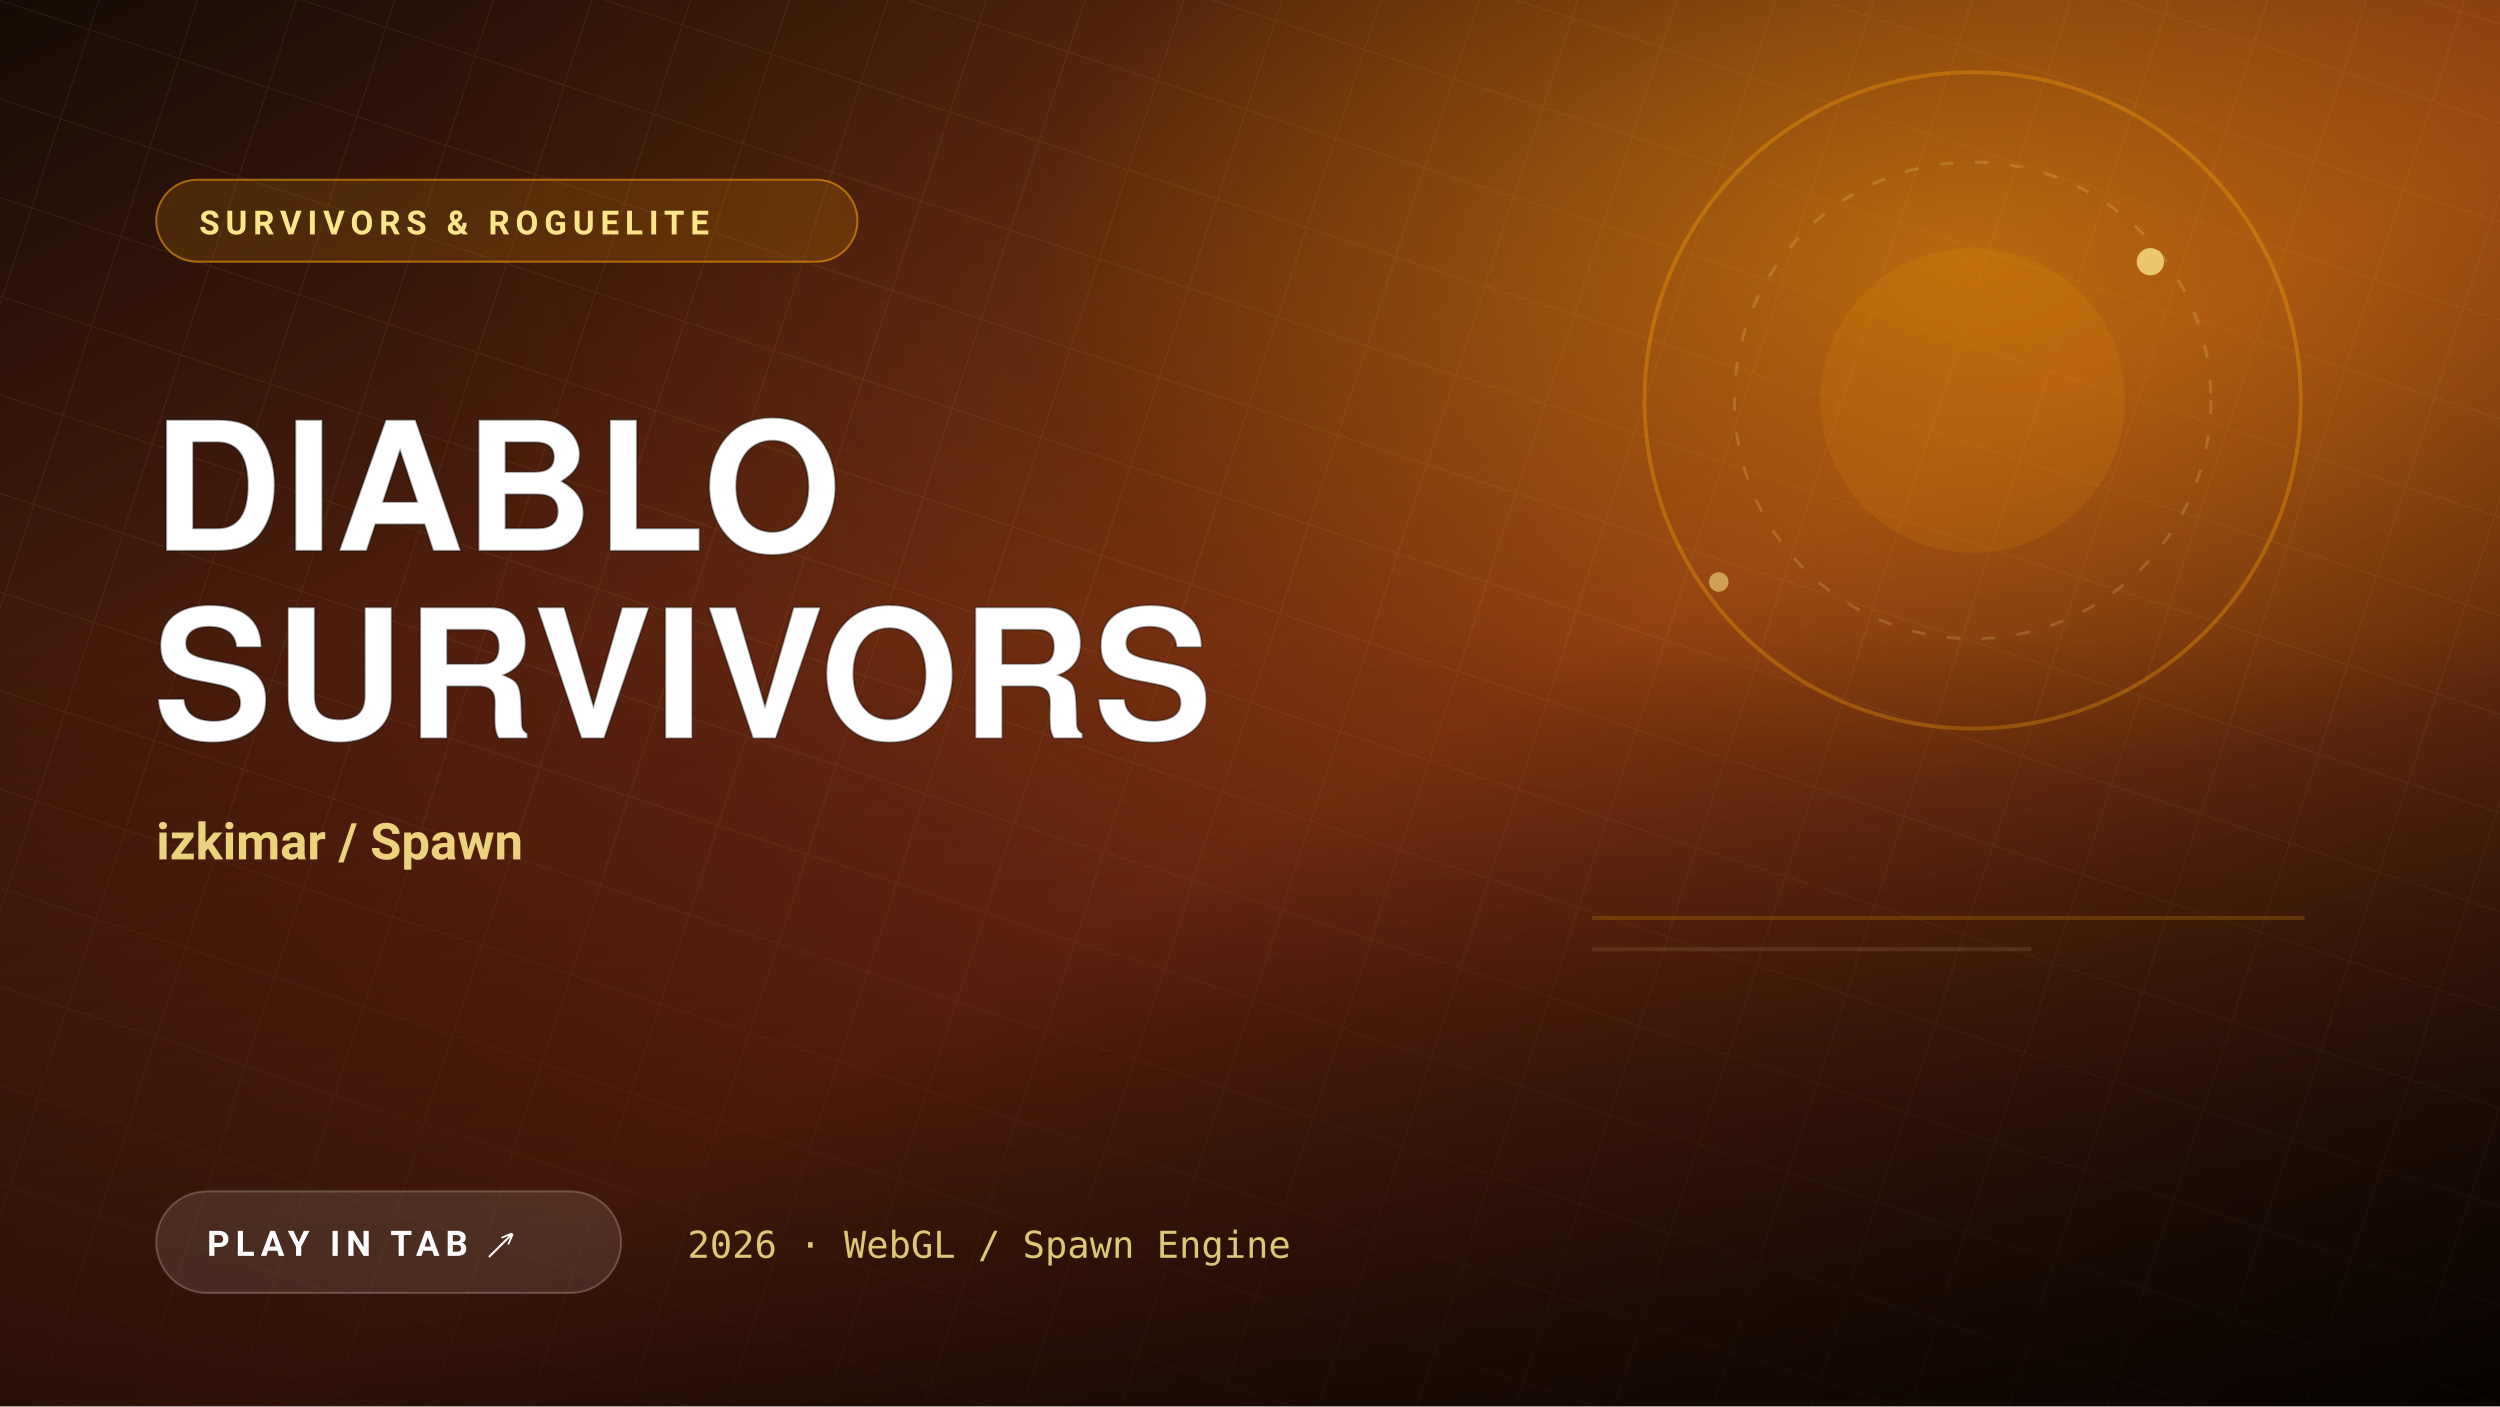
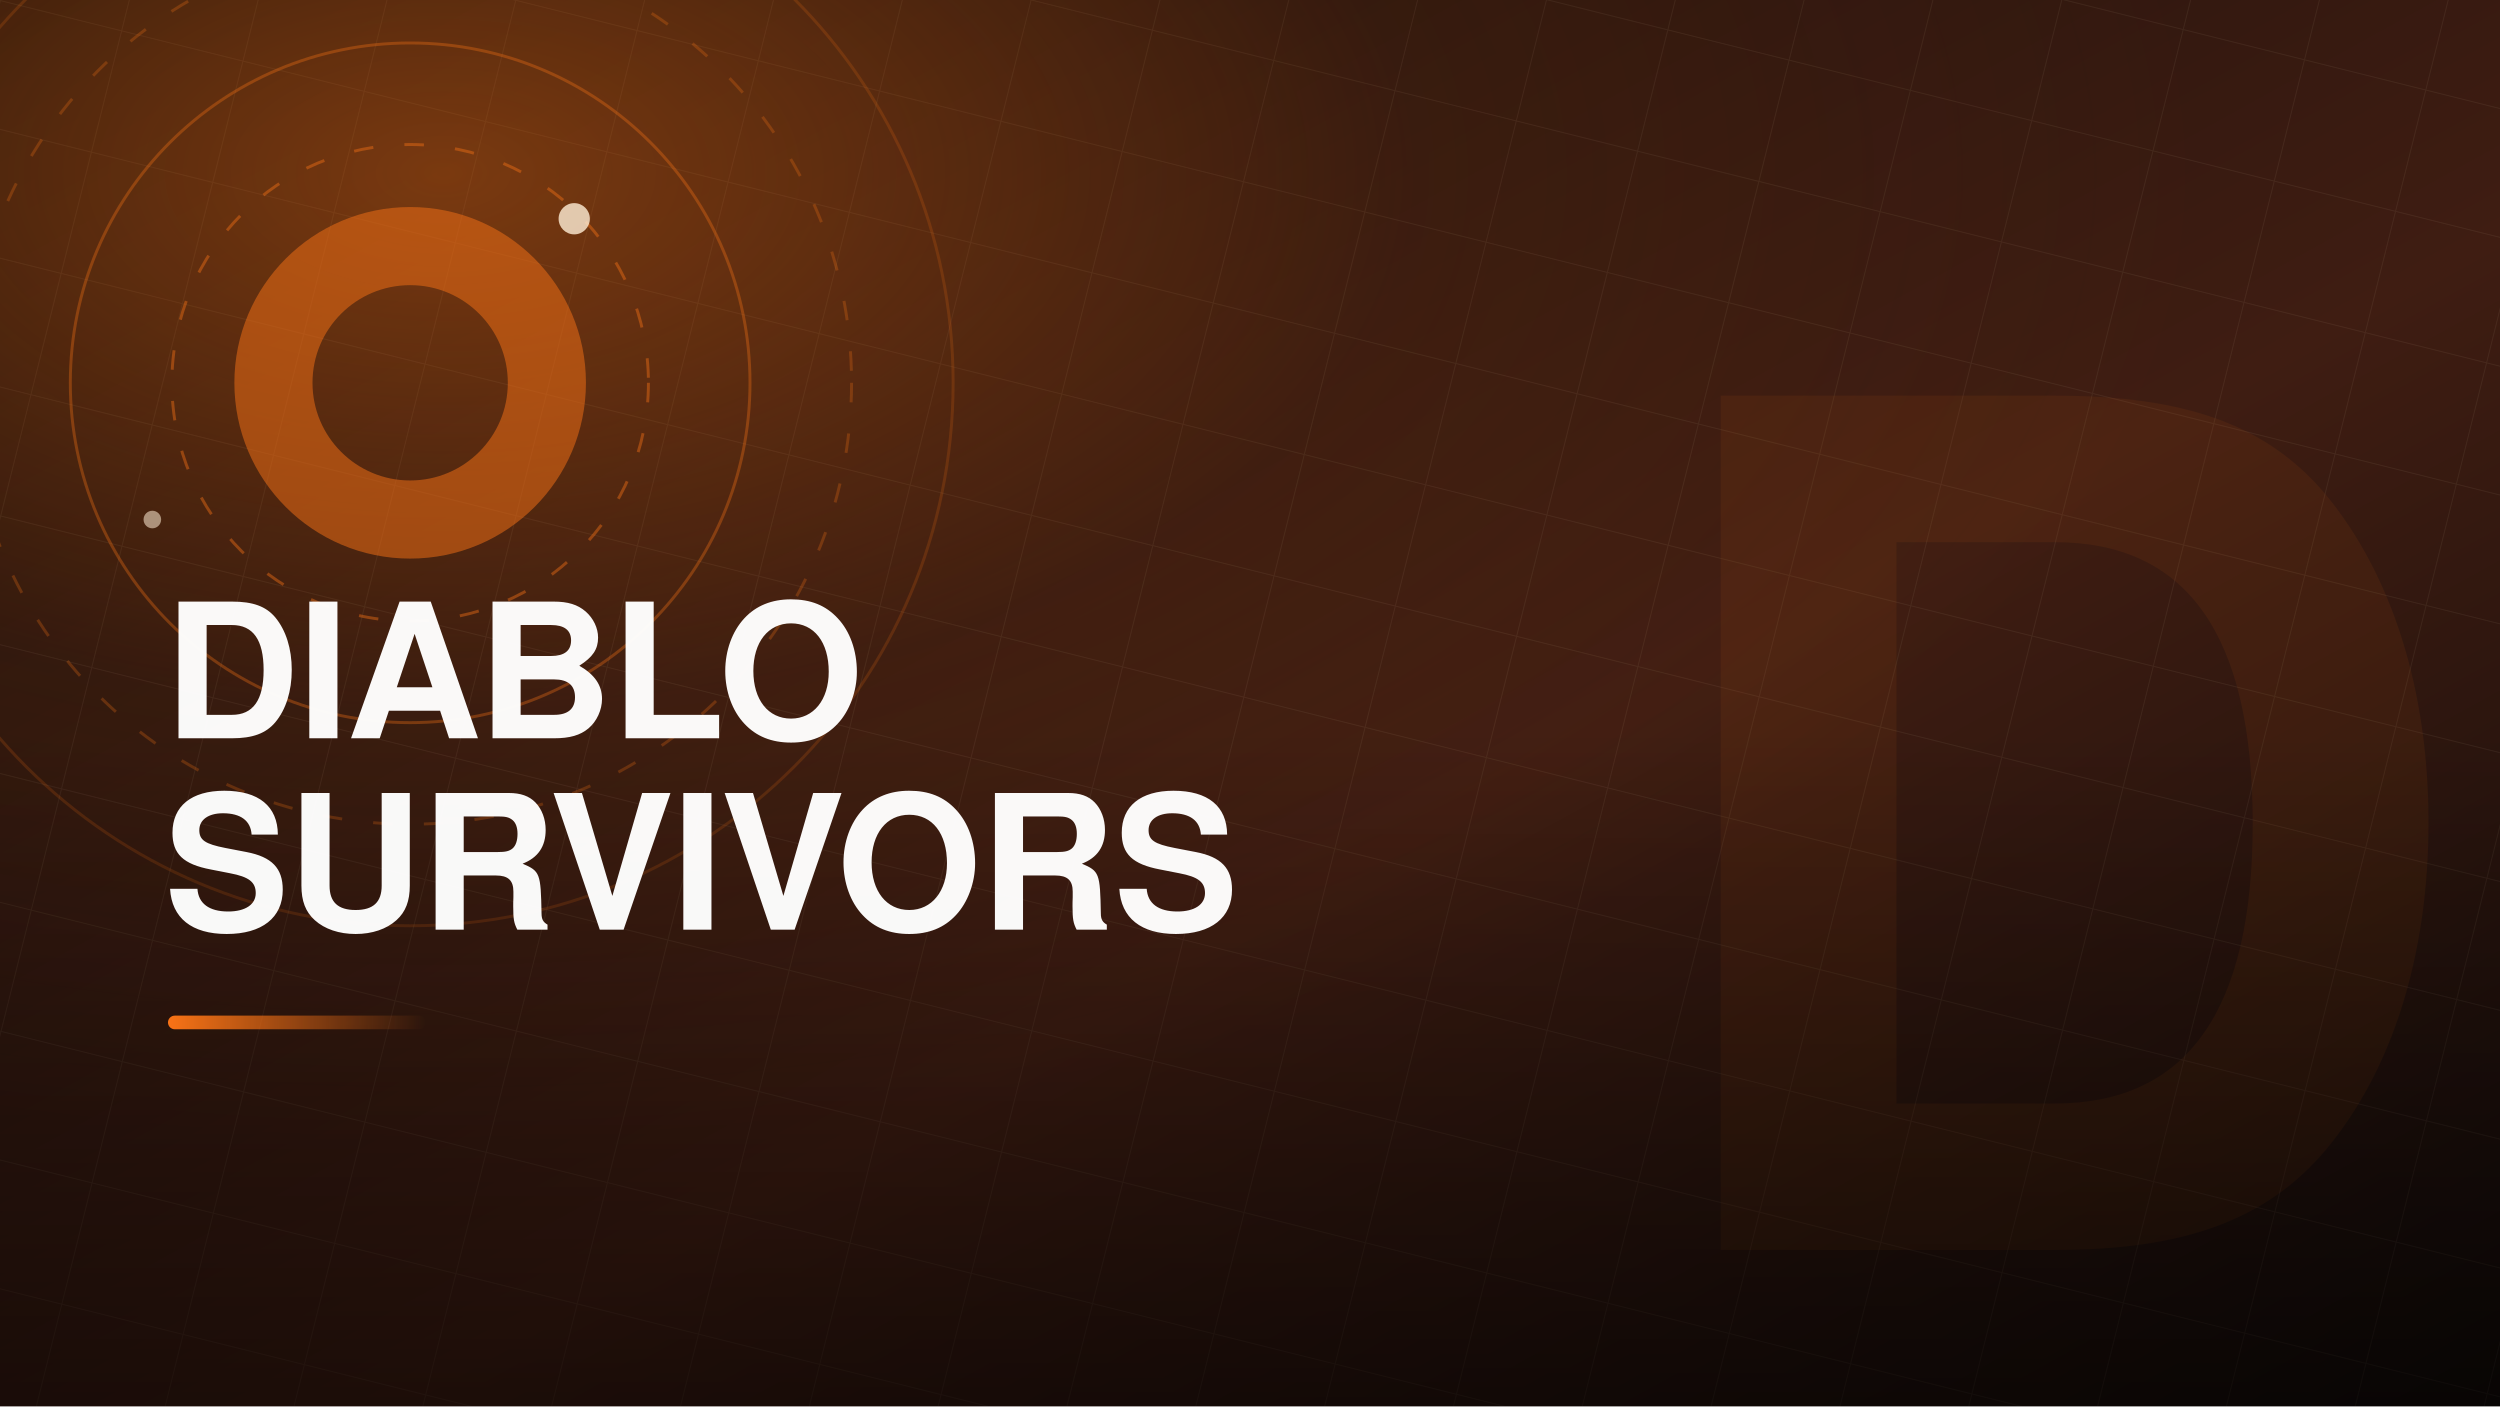
<svg xmlns="http://www.w3.org/2000/svg" viewBox="0 0 1280 720" width="1280" height="720" role="img" aria-label="Diablo Survivors cover art">
  <defs>
    <linearGradient id="bg" x1="0" y1="0" x2="1" y2="1">
-       <stop offset="0%" stop-color="#160b05" />
-       <stop offset="55%" stop-color="#7c2d12" />
-       <stop offset="100%" stop-color="#160b05" />
+       <stop offset="0%" stop-color="#120b09" />
+       <stop offset="58%" stop-color="#3f1d12" />
+       <stop offset="100%" stop-color="#120b09" />
    </linearGradient>
-     <radialGradient id="glow" cx="78%" cy="18%" r="62%">
-       <stop offset="0%" stop-color="#f59e0b" stop-opacity="0.55" />
-       <stop offset="60%" stop-color="#f59e0b" stop-opacity="0.08" />
-       <stop offset="100%" stop-color="#f59e0b" stop-opacity="0" />
+     <radialGradient id="glow" cx="18%" cy="12%" r="70%">
+       <stop offset="0%" stop-color="#f97316" stop-opacity="0.42" />
+       <stop offset="55%" stop-color="#f97316" stop-opacity="0.07" />
+       <stop offset="100%" stop-color="#f97316" stop-opacity="0" />
    </radialGradient>
-     <linearGradient id="fade" x1="0" y1="0" x2="0" y2="1">
-       <stop offset="45%" stop-color="#000" stop-opacity="0" />
-       <stop offset="100%" stop-color="#000" stop-opacity="0.65" />
+     <linearGradient id="rule" x1="0" y1="0" x2="1" y2="0">
+       <stop offset="0%" stop-color="#f97316" stop-opacity="1" />
+       <stop offset="100%" stop-color="#f97316" stop-opacity="0" />
    </linearGradient>
-     <pattern id="grid" width="48" height="48" patternUnits="userSpaceOnUse" patternTransform="rotate(18)">
-       <path d="M0 0H48M0 0V48" stroke="#fde68a" stroke-opacity="0.07" stroke-width="1" />
+     <linearGradient id="shade" x1="0" y1="0" x2="0" y2="1">
+       <stop offset="52%" stop-color="#000" stop-opacity="0" />
+       <stop offset="100%" stop-color="#000" stop-opacity="0.55" />
+     </linearGradient>
+     <pattern id="grid" width="64" height="64" patternUnits="userSpaceOnUse" patternTransform="rotate(14)">
+       <path d="M0 0H64M0 0V64" stroke="#ffedd5" stroke-opacity="0.055" stroke-width="1" />
    </pattern>
  </defs>
  <rect width="1280" height="720" fill="url(#bg)" />
  <rect width="1280" height="720" fill="url(#grid)" />
  <rect width="1280" height="720" fill="url(#glow)" />
-   <g opacity="0.85">
-     <circle cx="1010" cy="205" r="168" fill="none" stroke="#f59e0b" stroke-opacity="0.42" stroke-width="2" />
-     <circle cx="1010" cy="205" r="122" fill="none" stroke="#fde68a" stroke-opacity="0.22" stroke-width="1.5" stroke-dasharray="7 11" />
-     <circle cx="1010" cy="205" r="78" fill="#f59e0b" fill-opacity="0.15" />
-     <circle cx="1101" cy="134" r="7" fill="#fde68a" fill-opacity="0.9" />
-     <circle cx="880" cy="298" r="5" fill="#fde68a" fill-opacity="0.65" />
-     <path d="M815 470 L1180 470" stroke="#f59e0b" stroke-opacity="0.35" stroke-width="2" />
-     <path d="M815 486 L1040 486" stroke="#fde68a" stroke-opacity="0.18" stroke-width="2" />
+   <g>
+     <circle cx="210" cy="196" r="70" fill="none" stroke="#f97316" stroke-opacity="0.50" stroke-width="40" />
+     <circle cx="210" cy="196" r="122" fill="none" stroke="#f97316" stroke-opacity="0.42" stroke-width="1.5" stroke-dasharray="10 16" />
+     <circle cx="210" cy="196" r="174" fill="none" stroke="#f97316" stroke-opacity="0.34" stroke-width="1.5" />
+     <circle cx="210" cy="196" r="226" fill="none" stroke="#f97316" stroke-opacity="0.26" stroke-width="1.5" stroke-dasharray="10 16" />
+     <circle cx="210" cy="196" r="278" fill="none" stroke="#f97316" stroke-opacity="0.18" stroke-width="1.5" />
+     <circle cx="294" cy="112" r="8" fill="#ffedd5" fill-opacity="0.8" />
+     <circle cx="78" cy="266" r="4.5" fill="#ffedd5" fill-opacity="0.55" />
  </g>
-   <rect width="1280" height="720" fill="url(#fade)" />
-   <g transform="translate(80 92)">
-     <rect x="0" y="0" width="359" height="42" rx="21" fill="#f59e0b" fill-opacity="0.16" stroke="#f59e0b" stroke-opacity="0.6" />
-     <text x="22" y="28" fill="#fde68a" font-family="Segoe UI, Roboto, Helvetica, Arial, sans-serif" font-size="17" font-weight="700" letter-spacing="3">SURVIVORS &amp; ROGUELITE</text>
+   <text x="1268" y="640" text-anchor="end" font-family="Segoe UI, Helvetica, Arial, sans-serif" font-weight="900" font-size="600" fill="#f97316" fill-opacity="0.07" letter-spacing="-20">D</text>
+   <rect width="1280" height="720" fill="url(#shade)" />
+   <g font-family="Segoe UI, Arial Black, Helvetica, Arial, sans-serif" font-weight="900" font-size="96" letter-spacing="-1">
+     <text x="84" y="378" fill="#ffffff" fill-opacity="0.97">DIABLO</text>
+     <text x="84" y="476" fill="#ffffff" fill-opacity="0.97">SURVIVORS</text>
  </g>
-   <g font-family="Segoe UI, Arial Black, Helvetica, Arial, sans-serif" font-weight="900" font-size="92" letter-spacing="1">
-     <text x="78" y="282" fill="#ffffff" stroke="#000" stroke-opacity="0.35" stroke-width="1">DIABLO</text>
-     <text x="78" y="378" fill="#ffffff" stroke="#000" stroke-opacity="0.35" stroke-width="1">SURVIVORS</text>
-   </g>
-   <text x="80" y="440" fill="#fde68a" font-family="Segoe UI, Roboto, Helvetica, Arial, sans-serif" font-size="26" font-weight="600" opacity="0.9">izkimar / Spawn</text>
-   <g transform="translate(80 610)">
-     <rect x="0" y="0" width="238" height="52" rx="26" fill="#ffffff" fill-opacity="0.1" stroke="#ffffff" stroke-opacity="0.22" />
-     <text x="26" y="33" fill="#ffffff" font-family="Segoe UI, Roboto, Helvetica, Arial, sans-serif" font-size="18" font-weight="700" letter-spacing="3">PLAY IN TAB ↗</text>
-     <text x="272" y="34" fill="#fde68a" font-family="ui-monospace, SFMono-Regular, Menlo, monospace" font-size="19" opacity="0.85">2026 · WebGL / Spawn Engine</text>
-   </g>
+   <rect x="86" y="520" width="132" height="7" rx="3.5" fill="url(#rule)" />
</svg>
